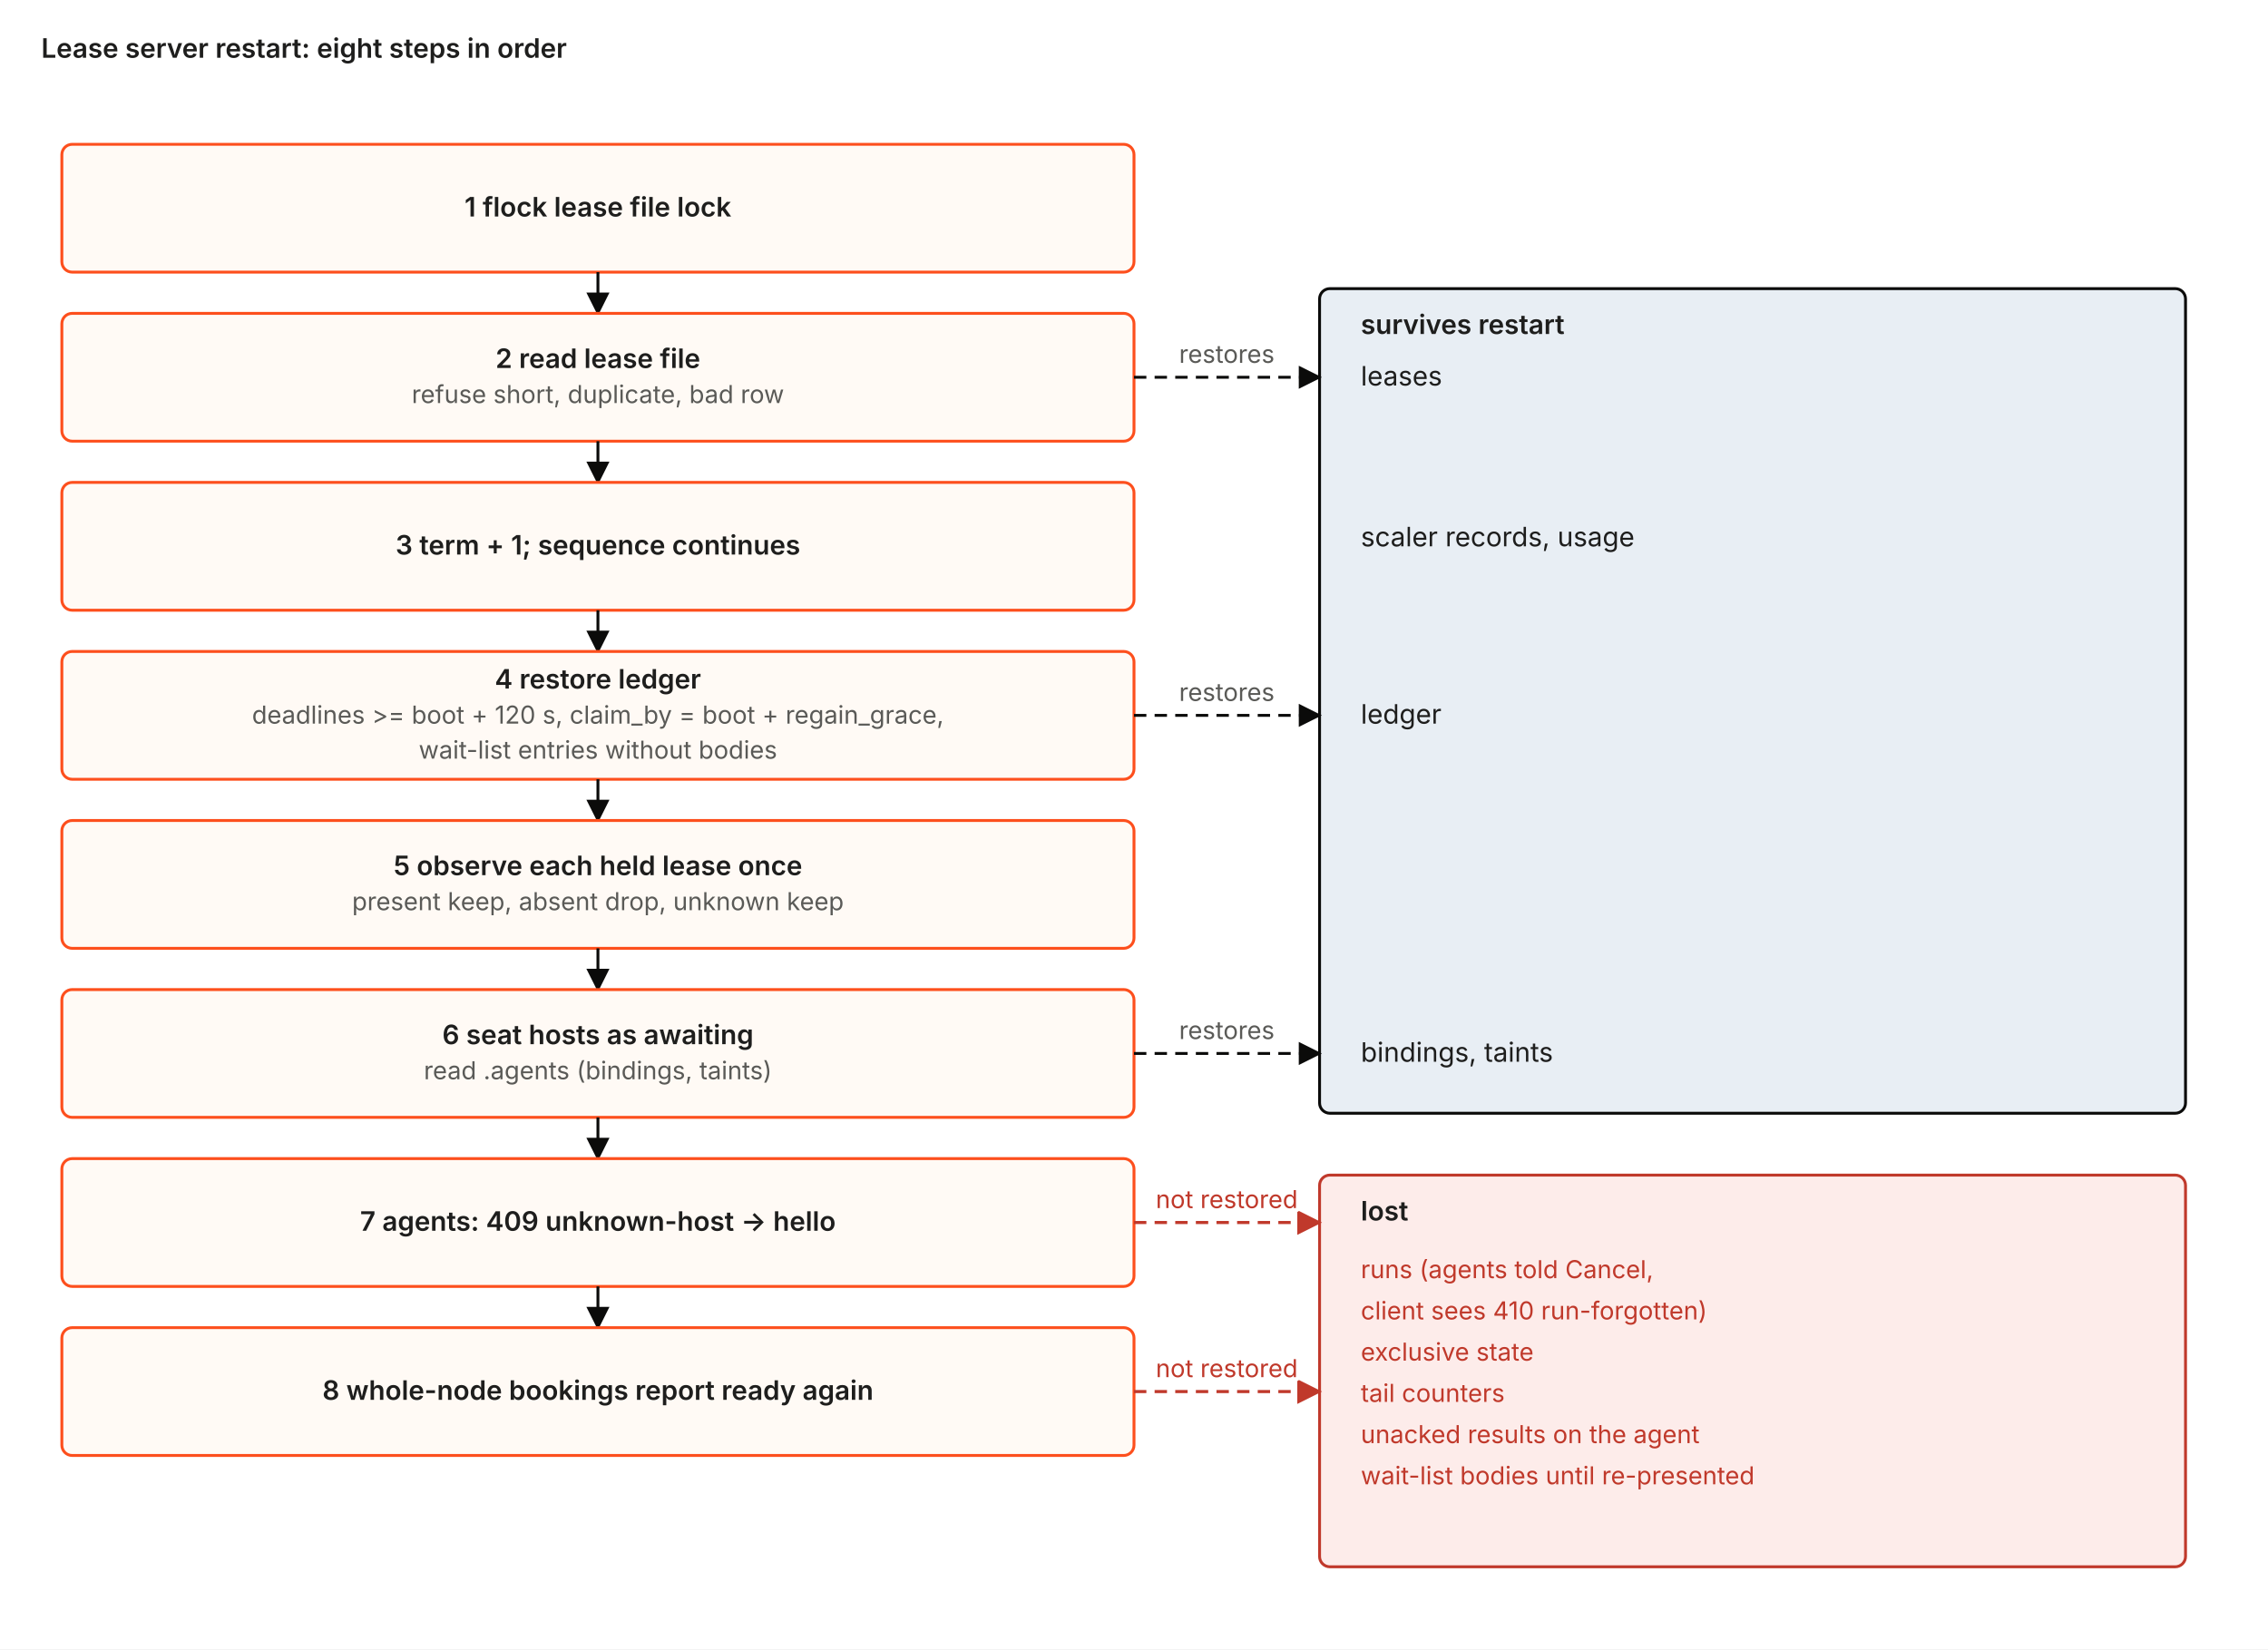
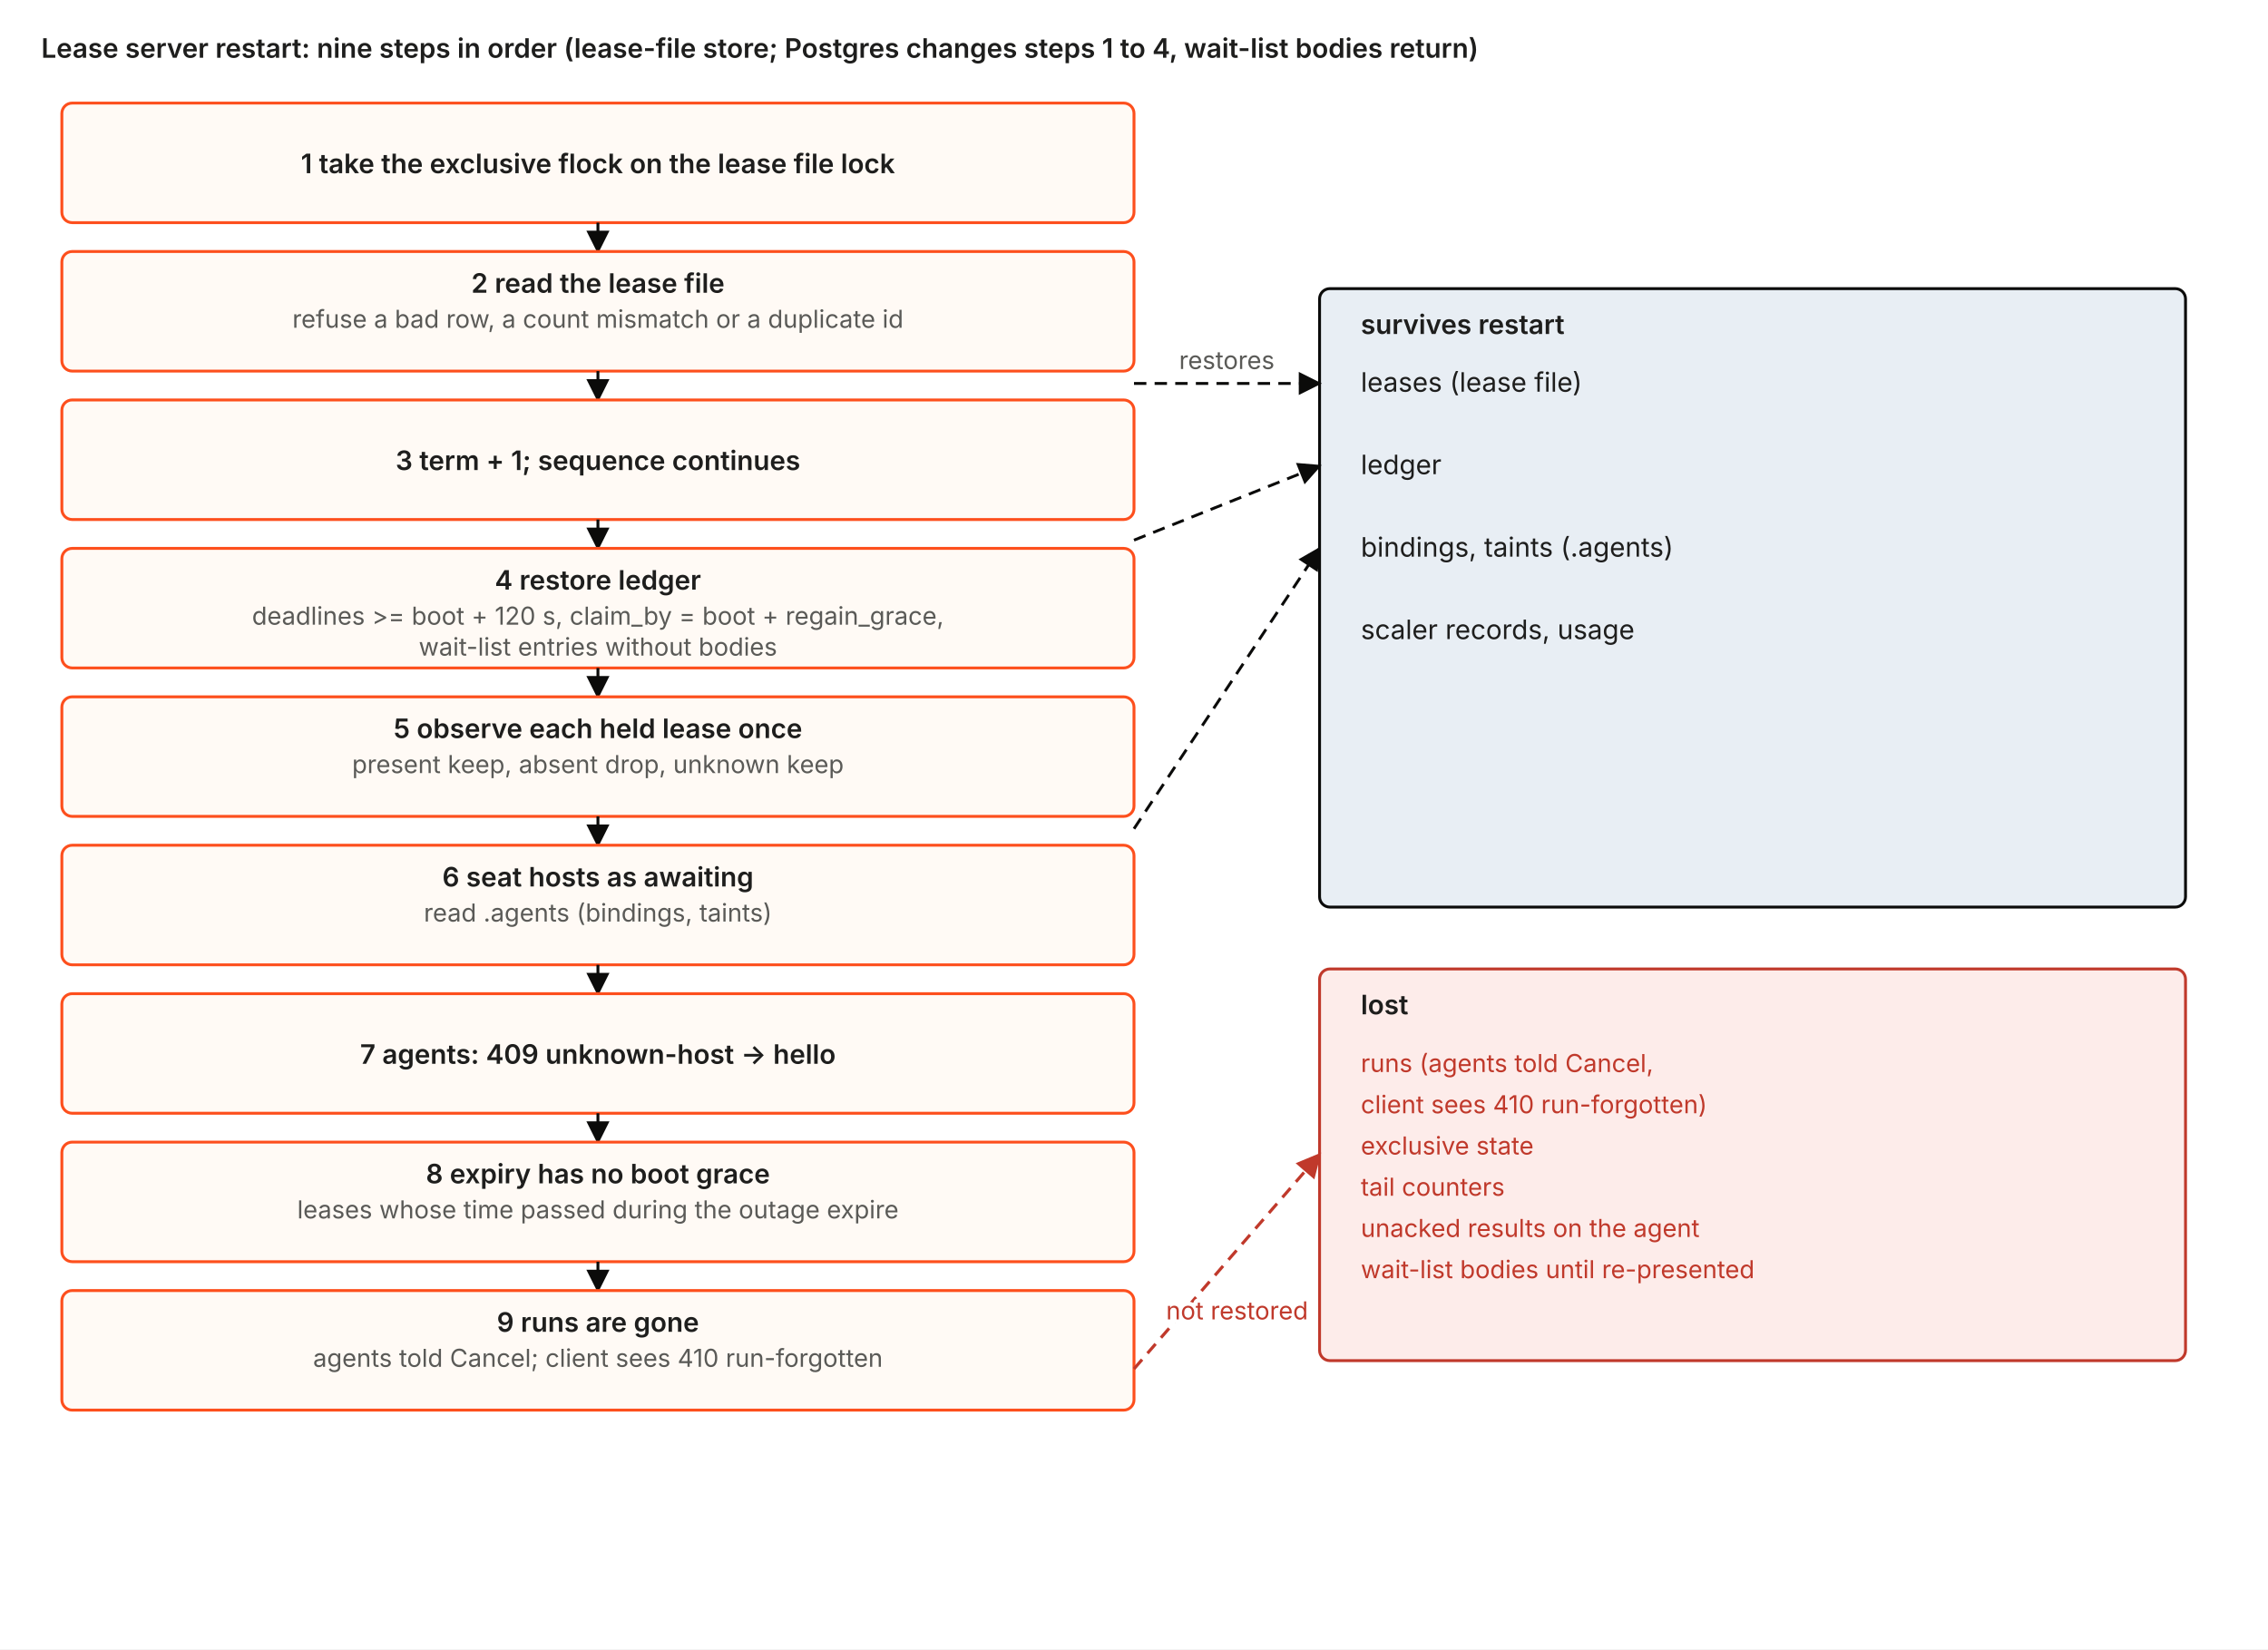
- <svg xmlns="http://www.w3.org/2000/svg" viewBox="0 0 1100 800" width="1100" height="800" role="img" aria-label="Eight ordered steps by which the lease server recovers after a restart, with what survives on disk and what is lost.">
+ <svg xmlns="http://www.w3.org/2000/svg" viewBox="0 0 1100 800" width="1100" height="800" role="img" aria-label="Nine ordered steps by which the lease server recovers after a restart with the lease-file store, with what survives on disk and what is lost.">
  <defs>
    <marker id="restart-recovery-ak" viewBox="0 0 10 10" refX="9" refY="5" markerWidth="8" markerHeight="8" orient="auto-start-reverse">
      <path d="M0,0 L10,5 L0,10 z" fill="#0B0B0A" />
    </marker>
    <marker id="restart-recovery-ao" viewBox="0 0 10 10" refX="9" refY="5" markerWidth="8" markerHeight="8" orient="auto-start-reverse">
      <path d="M0,0 L10,5 L0,10 z" fill="#FD4F1D" />
    </marker>
    <marker id="restart-recovery-ar" viewBox="0 0 10 10" refX="9" refY="5" markerWidth="8" markerHeight="8" orient="auto-start-reverse">
      <path d="M0,0 L10,5 L0,10 z" fill="#C0392B" />
    </marker>
  </defs>
  <style>
.box{fill:#FFFFFF;stroke:#0B0B0A;stroke-width:1.4}
.box-b{fill:#E8EEF4;stroke:#0B0B0A;stroke-width:1.4}
.box-o{fill:#FFFAF5;stroke:#FD4F1D;stroke-width:1.4}
.box-a{fill:#FD4F1D;stroke:#FD4F1D;stroke-width:1.4}
.box-t{fill:none;stroke:#FD4F1D;stroke-width:2}
.box-p{fill:none;stroke:#5A5A57;stroke-width:1.6;stroke-dasharray:7 5}
.box-g{fill:#F0F0EE;stroke:#5A5A57;stroke-width:1.4}
.box-gd{fill:#F0F0EE;stroke:#5A5A57;stroke-width:1.4;stroke-dasharray:6 4}
.box-r{fill:#FDECEA;stroke:#C0392B;stroke-width:1.4}
.box-rd{fill:#FFFFFF;stroke:#C0392B;stroke-width:1.4;stroke-dasharray:6 4}
.box-n{fill:#E6F4EA;stroke:#2E7D32;stroke-width:1.4}
.ln{stroke:#0B0B0A;fill:none;stroke-width:1.4}
.ln-d{stroke:#0B0B0A;fill:none;stroke-width:1.4;stroke-dasharray:6 4}
.ln-o{stroke:#FD4F1D;fill:none;stroke-width:1.6}
.ln-r{stroke:#C0392B;fill:none;stroke-width:1.5}
.ln-rd{stroke:#C0392B;fill:none;stroke-width:1.5;stroke-dasharray:6 4}
text{fill:#1E1E1D;font-family:system-ui,-apple-system,'Segoe UI',sans-serif;font-size:13px}
.b{font-weight:600}
.t-m{fill:#5A5A57;font-size:12px}
.t-r{fill:#C0392B;font-size:12px}
.t-w{fill:#FFFFFF;font-weight:600}
.lbl{paint-order:stroke;stroke:#FFFFFF;stroke-width:4px;stroke-linejoin:round}
</style>
  <rect x="0" y="0" width="1100" height="800" fill="#FFFFFF" />
-   <text x="20" y="28" class="b" text-anchor="start" font-size="16">Lease server restart: eight steps in order</text>
-   <rect x="30" y="70" width="520" height="62" rx="5" class="box-o" />
-   <text x="290.0" y="105.0" class="b" text-anchor="middle">1  flock lease file lock</text>
-   <path d="M290,132 L290,152" class="ln" marker-end="url(#restart-recovery-ak)" />
-   <rect x="30" y="152" width="520" height="62" rx="5" class="box-o" />
-   <text x="290.0" y="178.5" class="b" text-anchor="middle">2  read lease file</text>
-   <text x="290.0" y="195.5" class="t-m" text-anchor="middle">refuse short, duplicate, bad row</text>
-   <path d="M290,214 L290,234" class="ln" marker-end="url(#restart-recovery-ak)" />
-   <rect x="30" y="234" width="520" height="62" rx="5" class="box-o" />
-   <text x="290.0" y="269.0" class="b" text-anchor="middle">3  term + 1; sequence continues</text>
-   <path d="M290,296 L290,316" class="ln" marker-end="url(#restart-recovery-ak)" />
-   <rect x="30" y="316" width="520" height="62" rx="5" class="box-o" />
-   <text x="290.0" y="334.0" class="b" text-anchor="middle">4  restore ledger</text>
-   <text x="290.0" y="351.0" class="t-m" text-anchor="middle">deadlines &gt;= boot + 120 s, claim_by = boot + regain_grace,</text>
-   <text x="290.0" y="368.0" class="t-m" text-anchor="middle">wait-list entries without bodies</text>
-   <path d="M290,378 L290,398" class="ln" marker-end="url(#restart-recovery-ak)" />
-   <rect x="30" y="398" width="520" height="62" rx="5" class="box-o" />
-   <text x="290.0" y="424.5" class="b" text-anchor="middle">5  observe each held lease once</text>
-   <text x="290.0" y="441.5" class="t-m" text-anchor="middle">present keep, absent drop, unknown keep</text>
-   <path d="M290,460 L290,480" class="ln" marker-end="url(#restart-recovery-ak)" />
-   <rect x="30" y="480" width="520" height="62" rx="5" class="box-o" />
-   <text x="290.0" y="506.5" class="b" text-anchor="middle">6  seat hosts as awaiting</text>
-   <text x="290.0" y="523.5" class="t-m" text-anchor="middle">read .agents (bindings, taints)</text>
-   <path d="M290,542 L290,562" class="ln" marker-end="url(#restart-recovery-ak)" />
-   <rect x="30" y="562" width="520" height="62" rx="5" class="box-o" />
-   <text x="290.0" y="597.0" class="b" text-anchor="middle">7  agents: 409 unknown-host -&gt; hello</text>
-   <path d="M290,624 L290,644" class="ln" marker-end="url(#restart-recovery-ak)" />
-   <rect x="30" y="644" width="520" height="62" rx="5" class="box-o" />
-   <text x="290.0" y="679.0" class="b" text-anchor="middle">8  whole-node bookings report ready again</text>
-   <rect x="640" y="140" width="420" height="400" rx="5" class="box-b" />
+   <text x="20" y="28" class="b" text-anchor="start" font-size="16">Lease server restart: nine steps in order (lease-file store; Postgres changes steps 1 to 4, wait-list bodies return)</text>
+   <rect x="30" y="50" width="520" height="58" rx="5" class="box-o" />
+   <text x="290" y="84" class="b" text-anchor="middle">1  take the exclusive flock on the lease file lock</text>
+   <path d="M290,108 L290,122" class="ln" marker-end="url(#restart-recovery-ak)" />
+   <rect x="30" y="122" width="520" height="58" rx="5" class="box-o" />
+   <text x="290" y="142" class="b" text-anchor="middle">2  read the lease file</text>
+   <text x="290" y="159" class="t-m" text-anchor="middle">refuse a bad row, a count mismatch or a duplicate id</text>
+   <path d="M290,180 L290,194" class="ln" marker-end="url(#restart-recovery-ak)" />
+   <rect x="30" y="194" width="520" height="58" rx="5" class="box-o" />
+   <text x="290" y="228" class="b" text-anchor="middle">3  term + 1; sequence continues</text>
+   <path d="M290,252 L290,266" class="ln" marker-end="url(#restart-recovery-ak)" />
+   <rect x="30" y="266" width="520" height="58" rx="5" class="box-o" />
+   <text x="290" y="286" class="b" text-anchor="middle">4  restore ledger</text>
+   <text x="290" y="303" class="t-m" text-anchor="middle">deadlines &gt;= boot + 120 s, claim_by = boot + regain_grace,</text>
+   <text x="290" y="318" class="t-m" text-anchor="middle">wait-list entries without bodies</text>
+   <path d="M290,324 L290,338" class="ln" marker-end="url(#restart-recovery-ak)" />
+   <rect x="30" y="338" width="520" height="58" rx="5" class="box-o" />
+   <text x="290" y="358" class="b" text-anchor="middle">5  observe each held lease once</text>
+   <text x="290" y="375" class="t-m" text-anchor="middle">present keep, absent drop, unknown keep</text>
+   <path d="M290,396 L290,410" class="ln" marker-end="url(#restart-recovery-ak)" />
+   <rect x="30" y="410" width="520" height="58" rx="5" class="box-o" />
+   <text x="290" y="430" class="b" text-anchor="middle">6  seat hosts as awaiting</text>
+   <text x="290" y="447" class="t-m" text-anchor="middle">read .agents (bindings, taints)</text>
+   <path d="M290,468 L290,482" class="ln" marker-end="url(#restart-recovery-ak)" />
+   <rect x="30" y="482" width="520" height="58" rx="5" class="box-o" />
+   <text x="290" y="516" class="b" text-anchor="middle">7  agents: 409 unknown-host -&gt; hello</text>
+   <path d="M290,540 L290,554" class="ln" marker-end="url(#restart-recovery-ak)" />
+   <rect x="30" y="554" width="520" height="58" rx="5" class="box-o" />
+   <text x="290" y="574" class="b" text-anchor="middle">8  expiry has no boot grace</text>
+   <text x="290" y="591" class="t-m" text-anchor="middle">leases whose time passed during the outage expire</text>
+   <path d="M290,612 L290,626" class="ln" marker-end="url(#restart-recovery-ak)" />
+   <rect x="30" y="626" width="520" height="58" rx="5" class="box-o" />
+   <text x="290" y="646" class="b" text-anchor="middle">9  runs are gone</text>
+   <text x="290" y="663" class="t-m" text-anchor="middle">agents told Cancel; client sees 410 run-forgotten</text>
+   <rect x="640" y="140" width="420" height="300" rx="5" class="box-b" />
  <text x="660" y="162" class="b" text-anchor="start">survives restart</text>
-   <text x="660" y="187" text-anchor="start">leases</text>
-   <text x="660" y="351" text-anchor="start">ledger</text>
-   <text x="660" y="515" text-anchor="start">bindings, taints</text>
-   <text x="660" y="265" text-anchor="start">scaler records, usage</text>
-   <path d="M550,183 L640,183" class="ln-d" marker-end="url(#restart-recovery-ak)" />
-   <text x="595" y="176" class="t-m lbl" text-anchor="middle">restores</text>
-   <path d="M550,347 L640,347" class="ln-d" marker-end="url(#restart-recovery-ak)" />
-   <text x="595" y="340" class="t-m lbl" text-anchor="middle">restores</text>
-   <path d="M550,511 L640,511" class="ln-d" marker-end="url(#restart-recovery-ak)" />
-   <text x="595" y="504" class="t-m lbl" text-anchor="middle">restores</text>
-   <rect x="640" y="570" width="420" height="190" rx="5" class="box-r" />
-   <text x="660" y="592" class="b" text-anchor="start">lost</text>
-   <text x="660" y="620" class="t-r" text-anchor="start">runs (agents told Cancel,</text>
-   <text x="660" y="640" class="t-r" text-anchor="start">client sees 410 run-forgotten)</text>
-   <text x="660" y="660" class="t-r" text-anchor="start">exclusive state</text>
-   <text x="660" y="680" class="t-r" text-anchor="start">tail counters</text>
-   <text x="660" y="700" class="t-r" text-anchor="start">unacked results on the agent</text>
-   <text x="660" y="720" class="t-r" text-anchor="start">wait-list bodies until re-presented</text>
-   <path d="M550,593 L640,593" class="ln-rd" marker-end="url(#restart-recovery-ar)" />
-   <text x="595" y="586" class="t-r lbl" text-anchor="middle">not restored</text>
-   <path d="M550,675 L640,675" class="ln-rd" marker-end="url(#restart-recovery-ar)" />
-   <text x="595" y="668" class="t-r lbl" text-anchor="middle">not restored</text>
+   <text x="660" y="190" text-anchor="start">leases (lease file)</text>
+   <text x="660" y="230" text-anchor="start">ledger</text>
+   <text x="660" y="270" text-anchor="start">bindings, taints (.agents)</text>
+   <text x="660" y="310" text-anchor="start">scaler records, usage</text>
+   <path d="M550,186 L640,186" class="ln-d" marker-end="url(#restart-recovery-ak)" />
+   <text x="595" y="179" class="t-m lbl" text-anchor="middle">restores</text>
+   <path d="M550,262 L640,226" class="ln-d" marker-end="url(#restart-recovery-ak)" />
+   <path d="M550,402 L640,266" class="ln-d" marker-end="url(#restart-recovery-ak)" />
+   <rect x="640" y="470" width="420" height="190" rx="5" class="box-r" />
+   <text x="660" y="492" class="b" text-anchor="start">lost</text>
+   <text x="660" y="520" class="t-r" text-anchor="start">runs (agents told Cancel,</text>
+   <text x="660" y="540" class="t-r" text-anchor="start">client sees 410 run-forgotten)</text>
+   <text x="660" y="560" class="t-r" text-anchor="start">exclusive state</text>
+   <text x="660" y="580" class="t-r" text-anchor="start">tail counters</text>
+   <text x="660" y="600" class="t-r" text-anchor="start">unacked results on the agent</text>
+   <text x="660" y="620" class="t-r" text-anchor="start">wait-list bodies until re-presented</text>
+   <path d="M550,664 L640,560" class="ln-rd" marker-end="url(#restart-recovery-ar)" />
+   <text x="600" y="640" class="t-r lbl" text-anchor="middle">not restored</text>
</svg>
